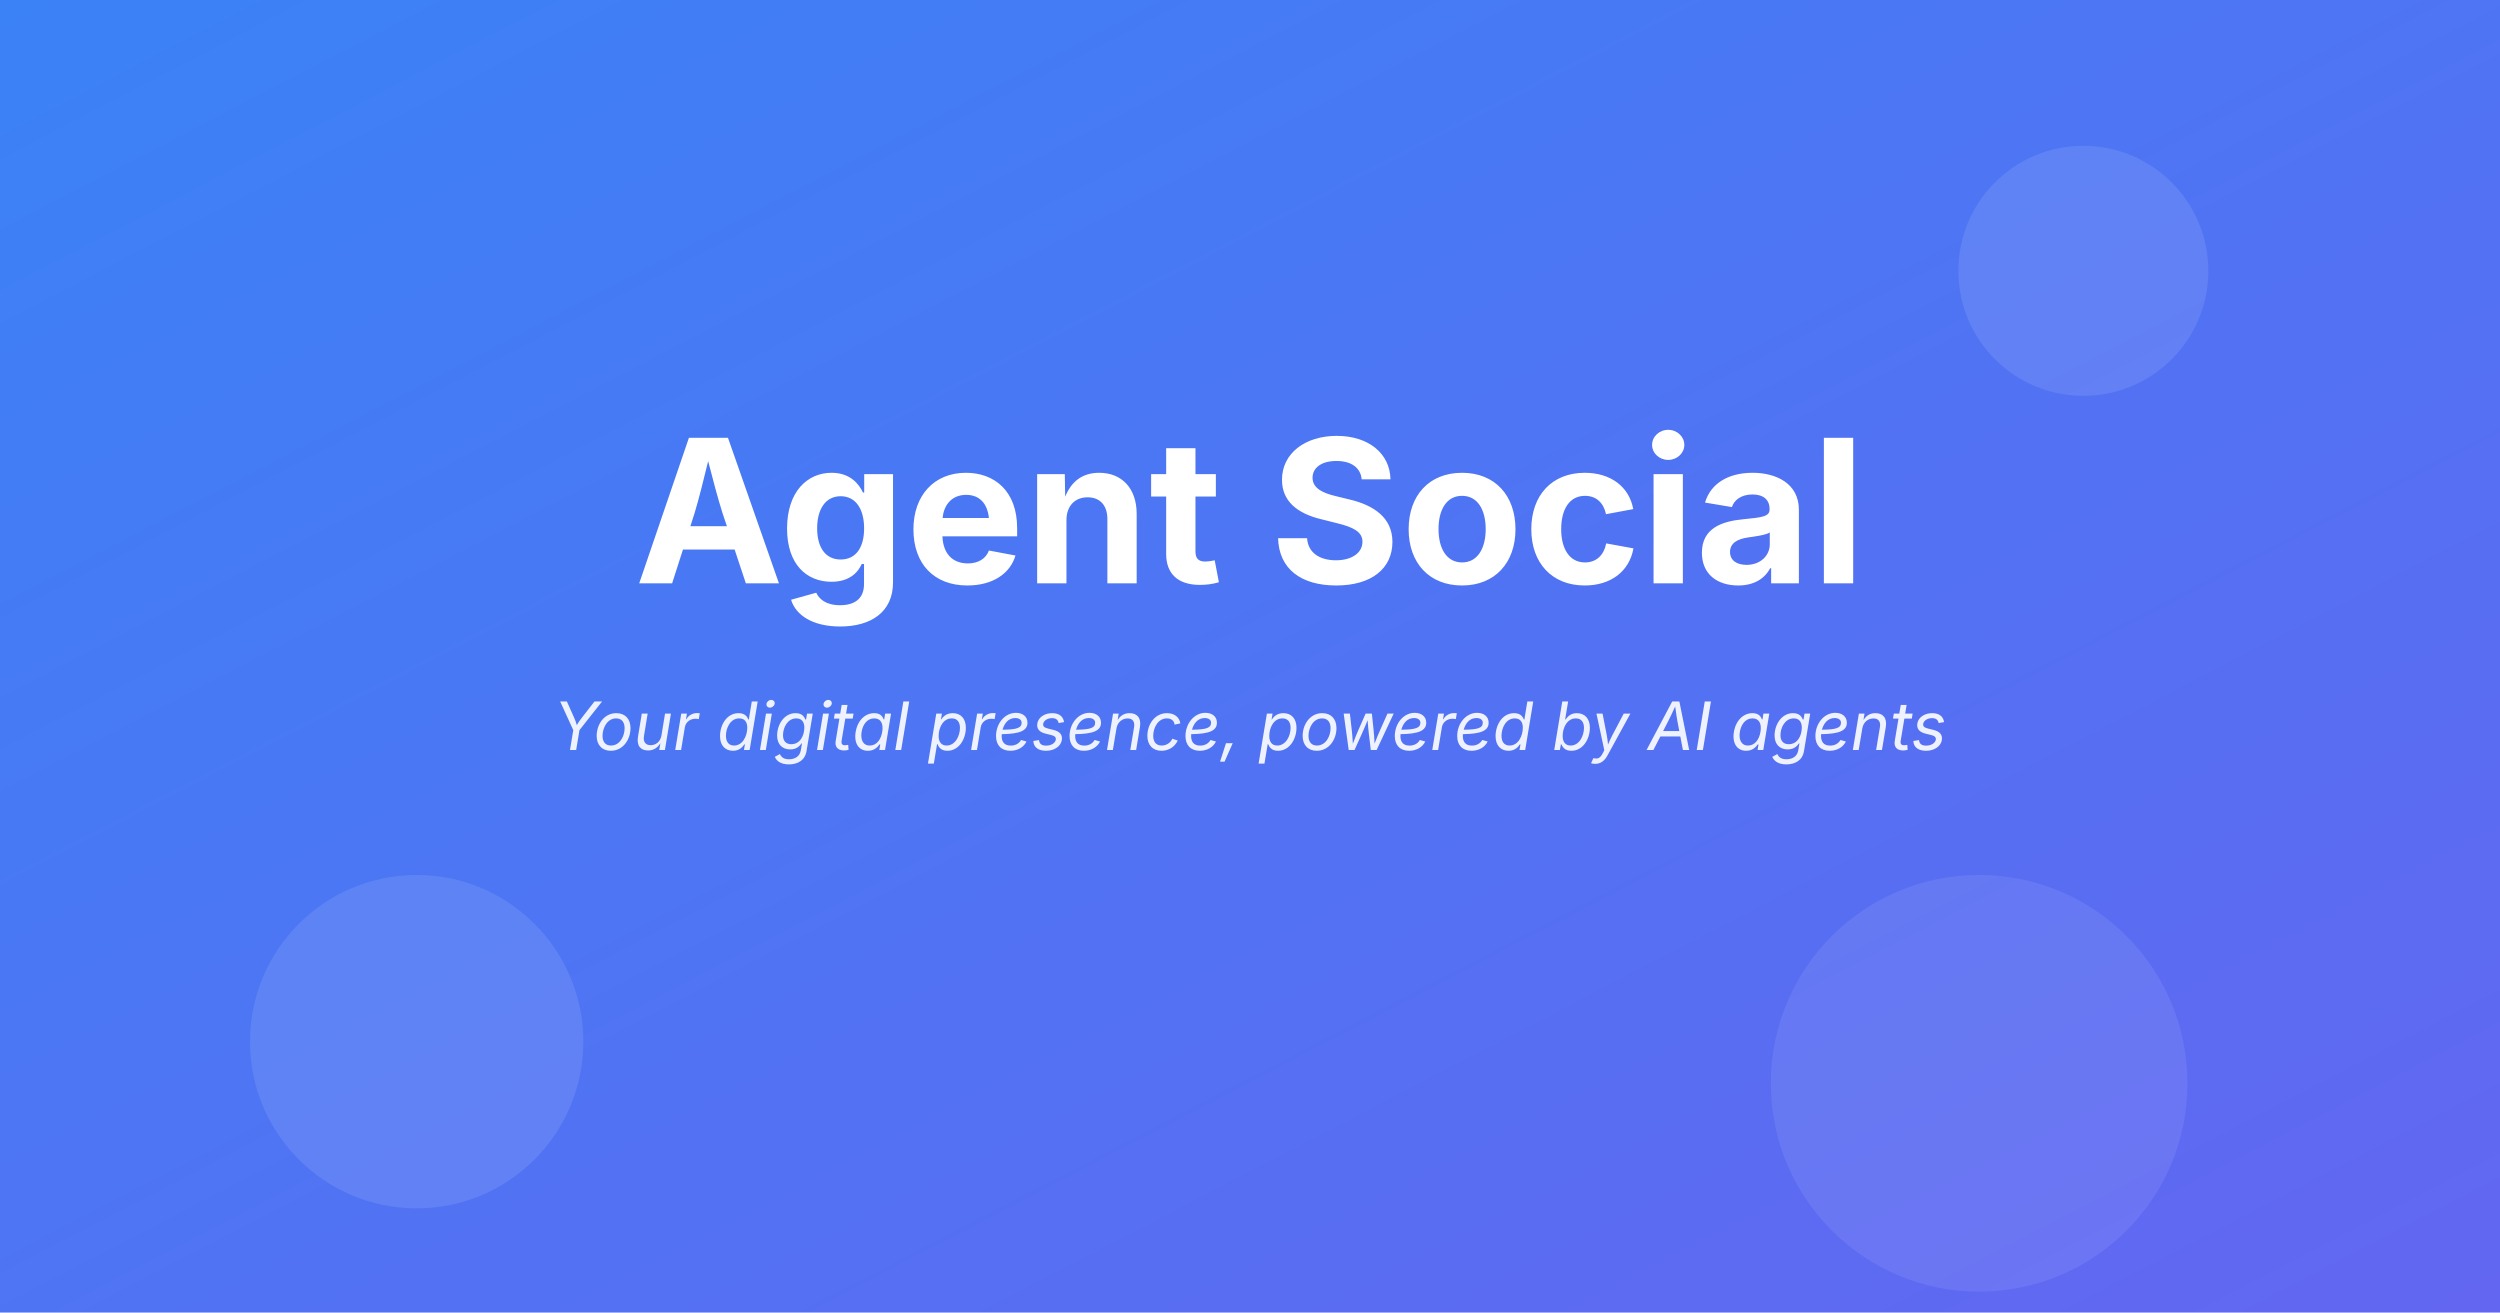
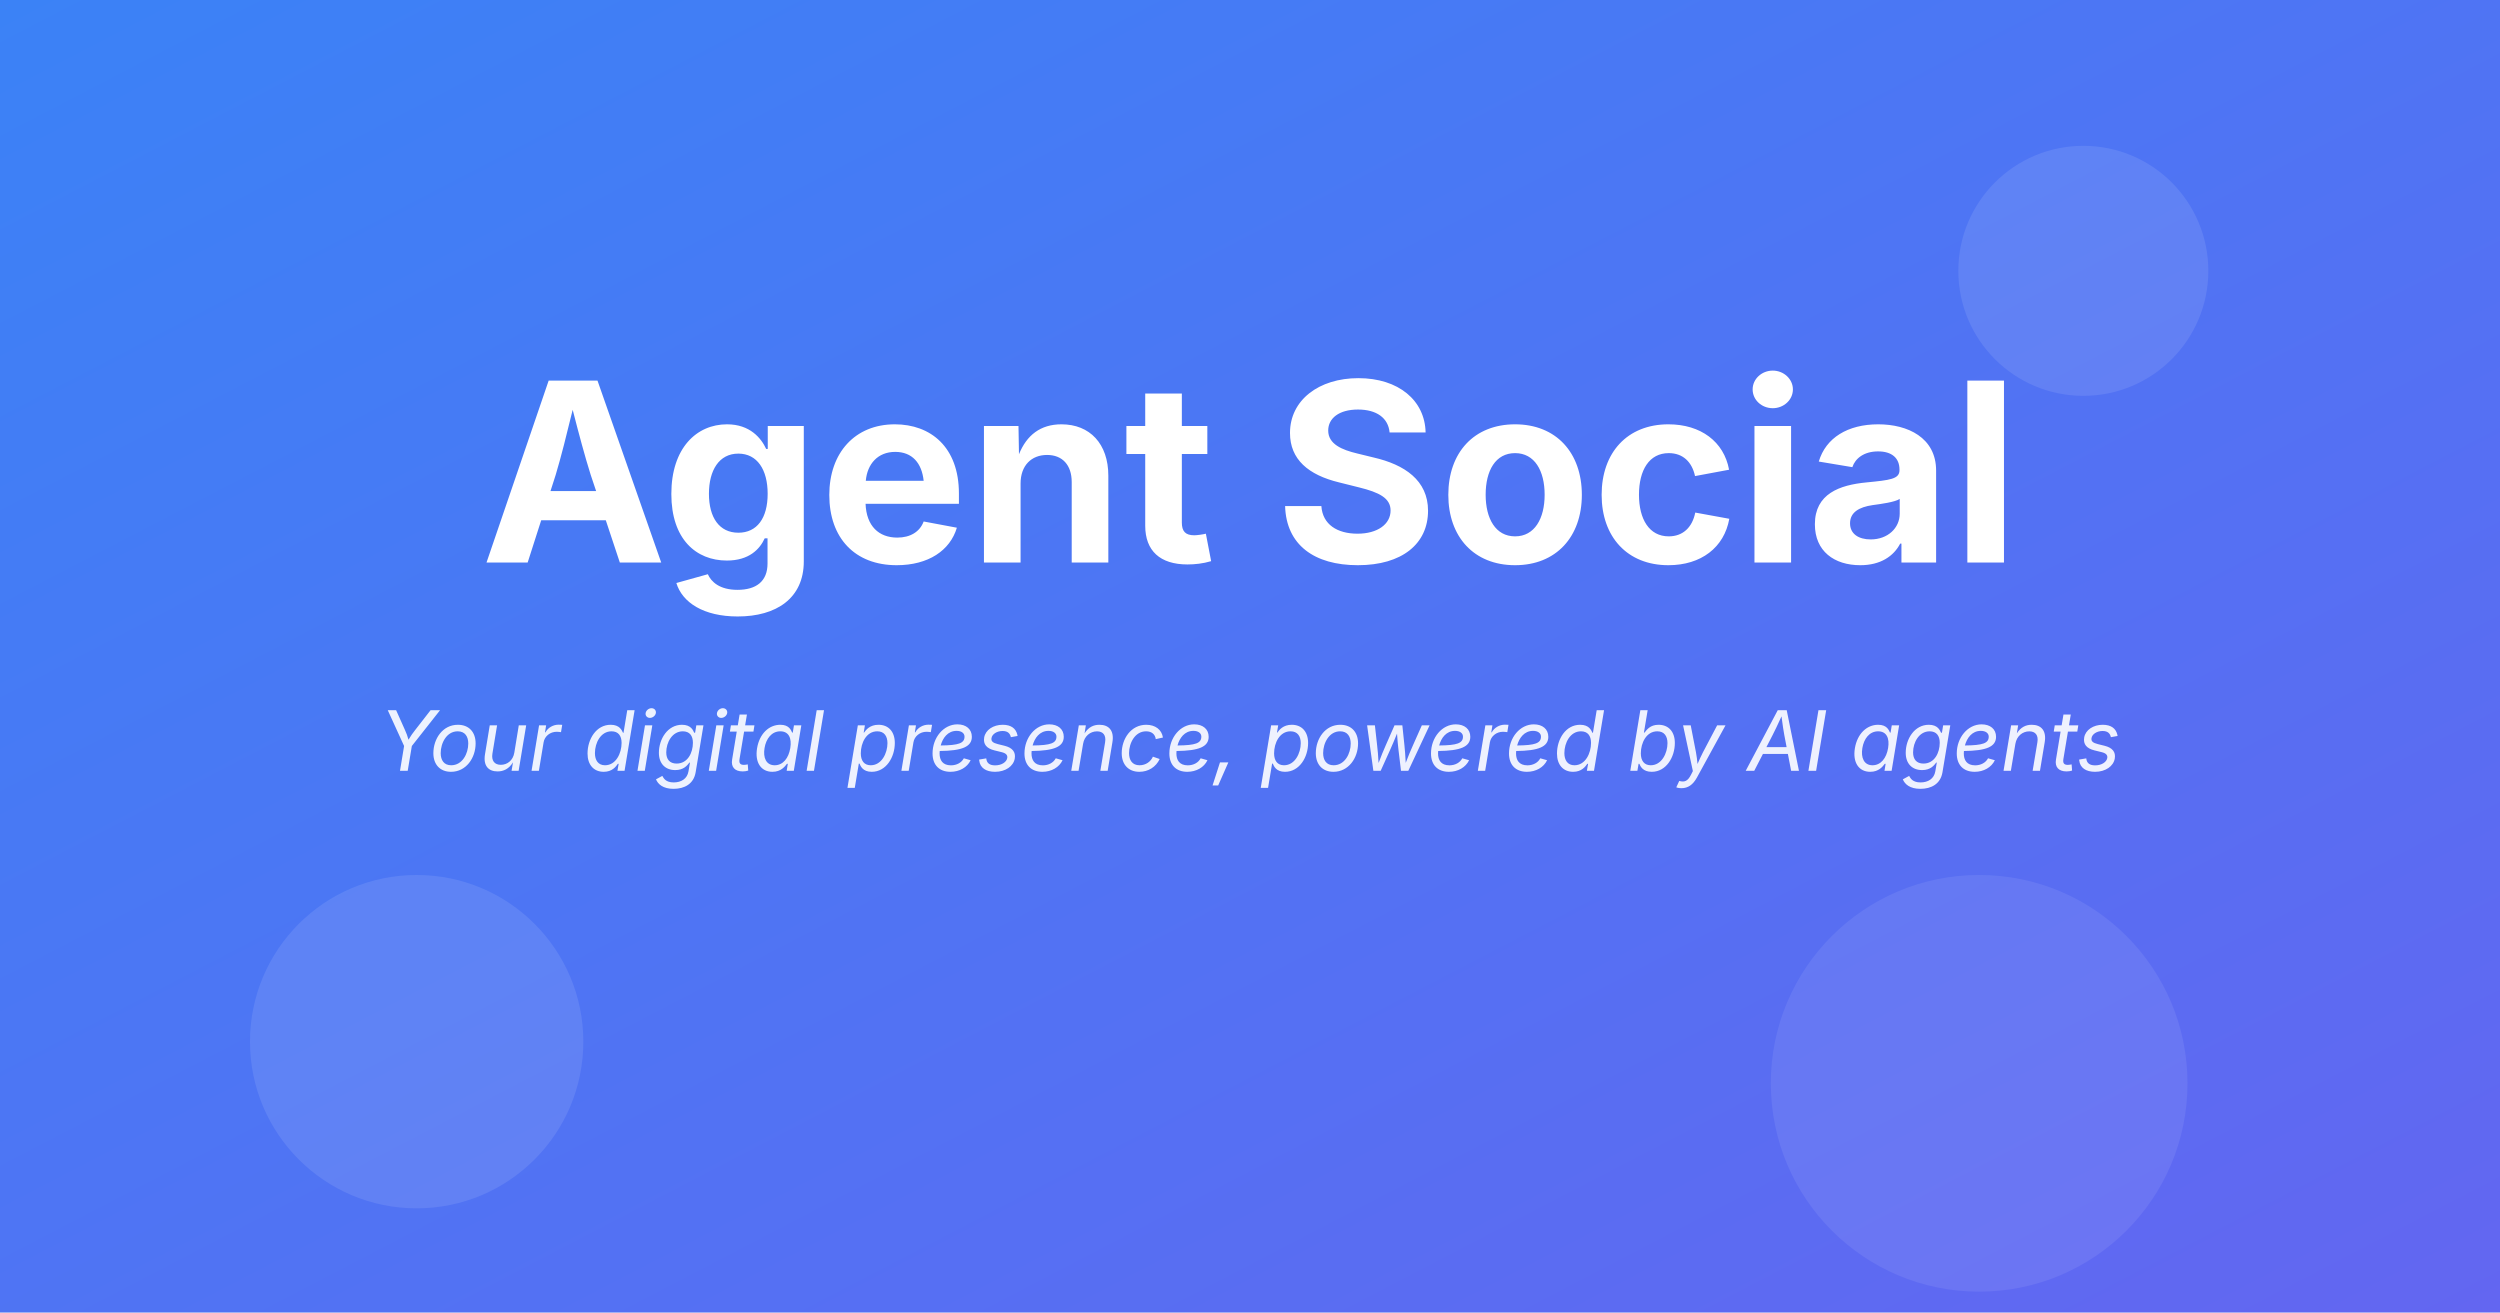
<svg xmlns="http://www.w3.org/2000/svg" width="1200" height="630">
  <defs>
    <linearGradient id="bgGradient" x1="0%" y1="0%" x2="100%" y2="100%">
      <stop offset="0%" style="stop-color:#3B82F6;stop-opacity:1" />
      <stop offset="100%" style="stop-color:#6366F1;stop-opacity:1" />
    </linearGradient>
  </defs>
  <rect width="1200" height="630" fill="url(#bgGradient)" />
-   <text x="600" y="280" font-family="system-ui, -apple-system, sans-serif" font-size="96" font-weight="bold" fill="white" text-anchor="middle">
+   <text x="600" y="270" font-family="system-ui, -apple-system, sans-serif" font-size="120" font-weight="bold" fill="white" text-anchor="middle">
    Agent Social
  </text>
-   <text x="600" y="360" font-family="system-ui, -apple-system, sans-serif" font-size="32" font-style="italic" fill="rgba(255,255,255,0.9)" text-anchor="middle">
+   <text x="600" y="370" font-family="system-ui, -apple-system, sans-serif" font-size="40" font-style="italic" fill="rgba(255,255,255,0.9)" text-anchor="middle">
    Your digital presence, powered by AI agents
  </text>
  <circle cx="200" cy="500" r="80" fill="rgba(255,255,255,0.1)" />
  <circle cx="1000" cy="130" r="60" fill="rgba(255,255,255,0.1)" />
  <circle cx="950" cy="520" r="100" fill="rgba(255,255,255,0.08)" />
</svg>
